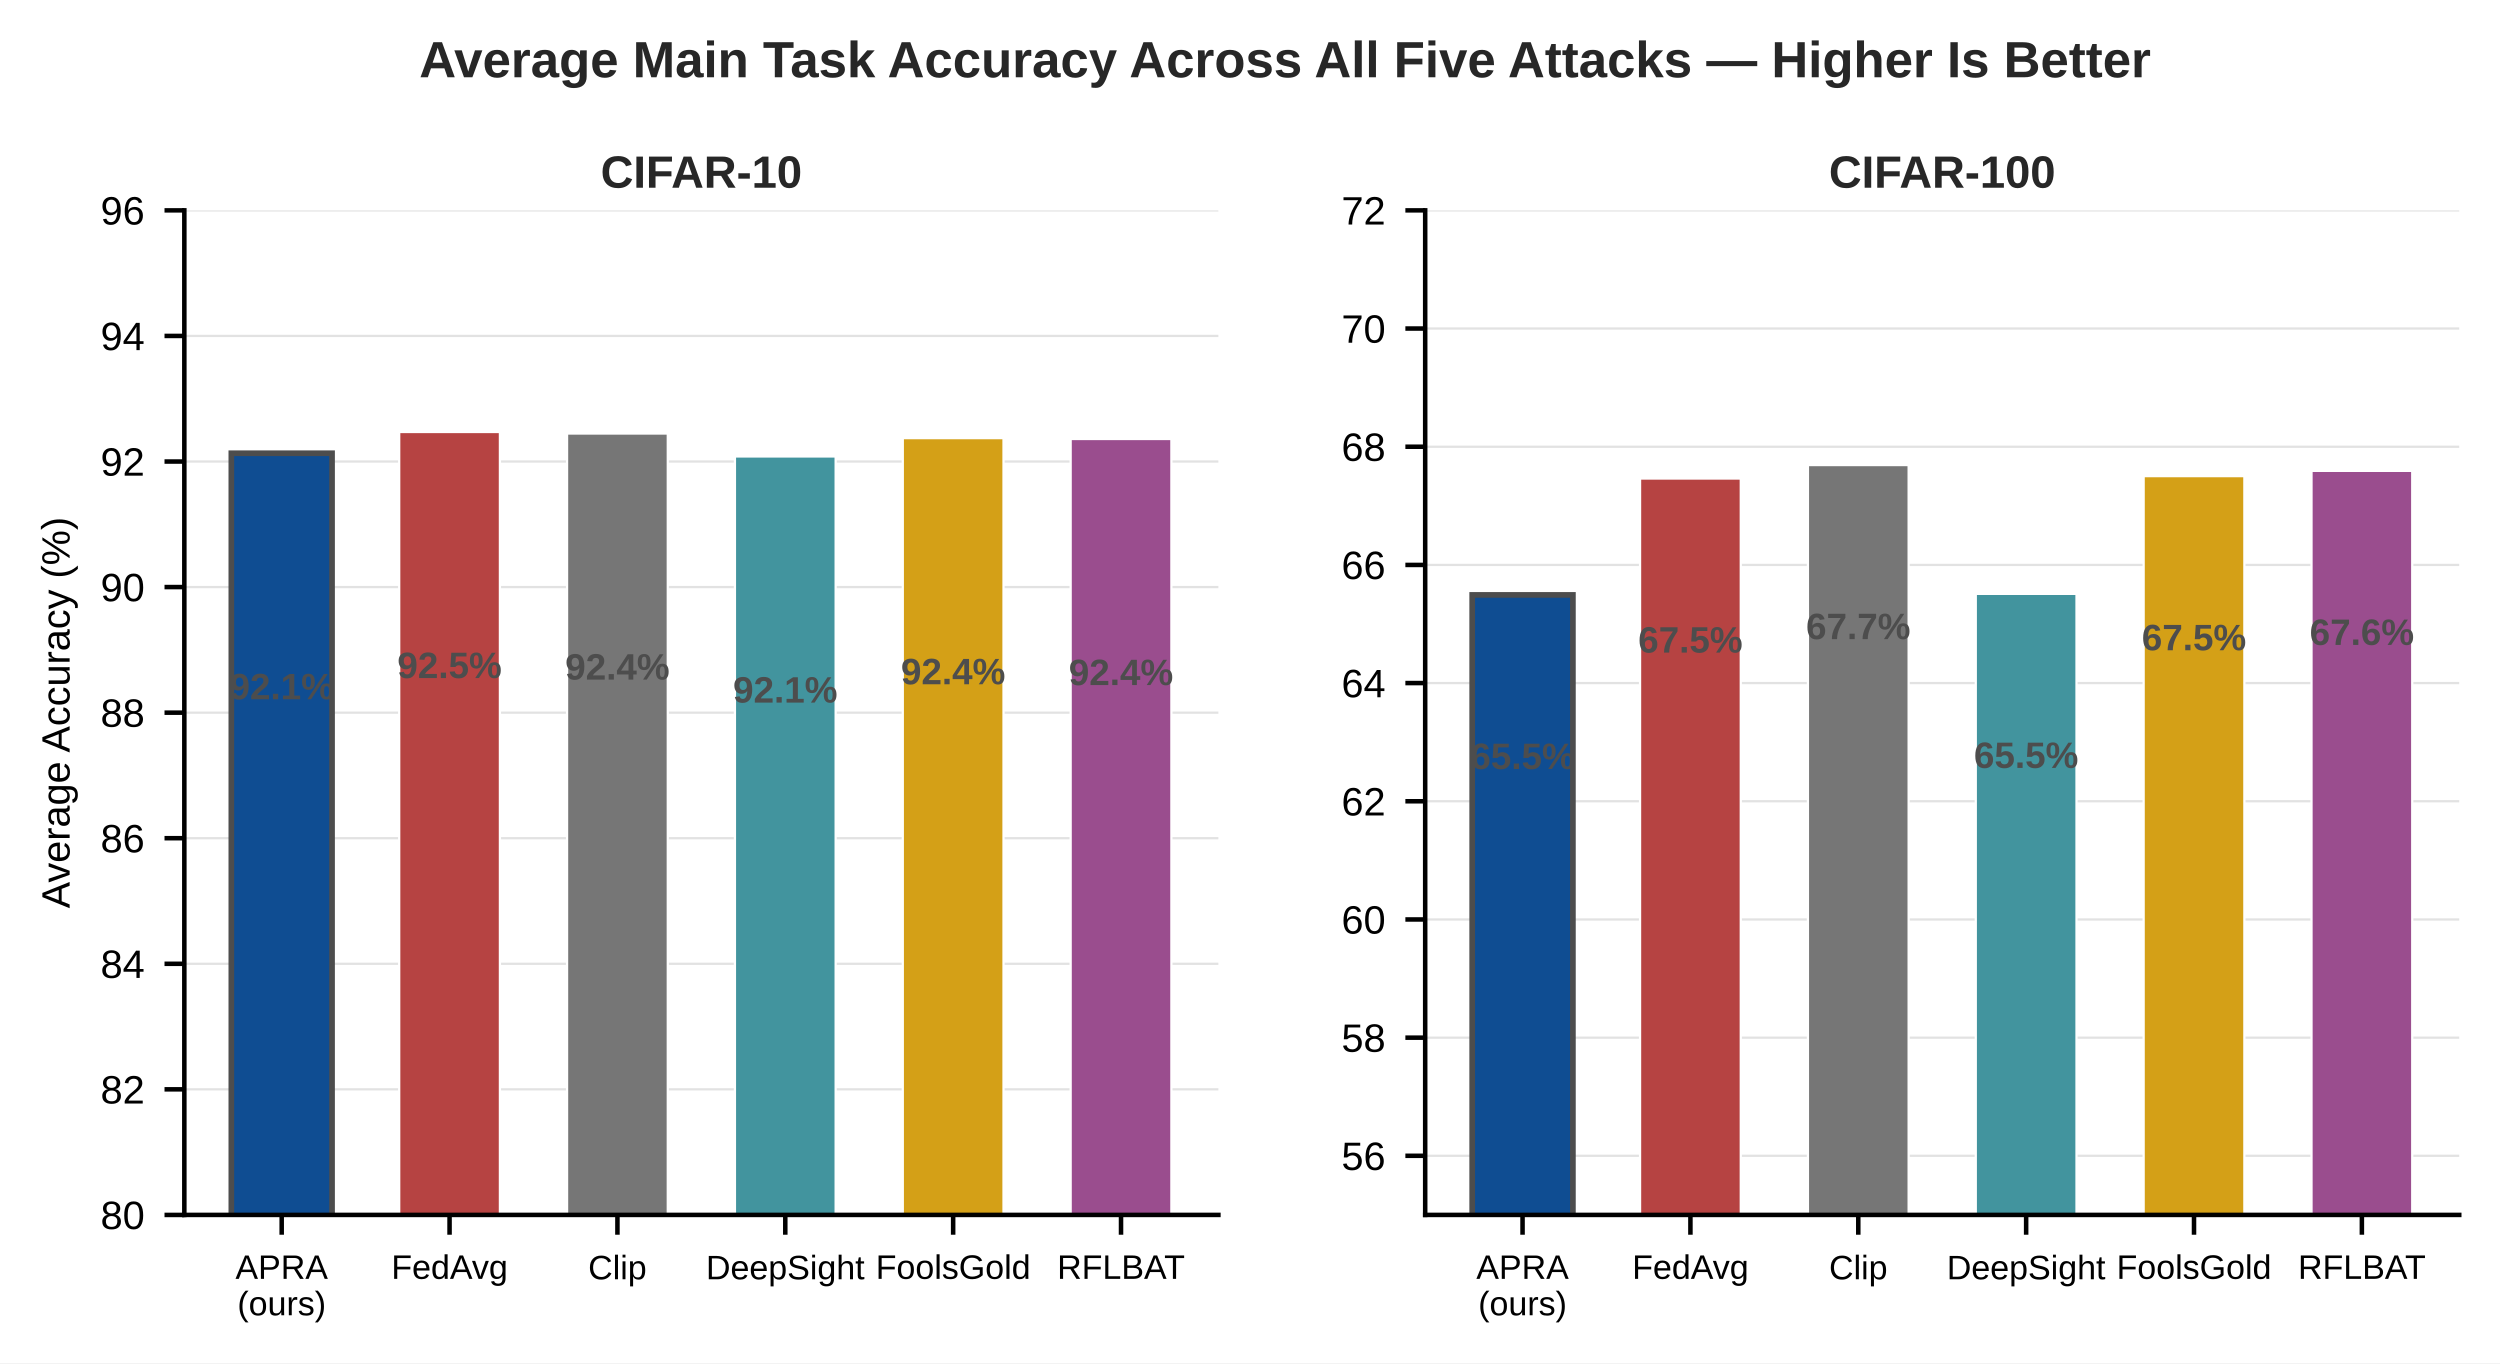
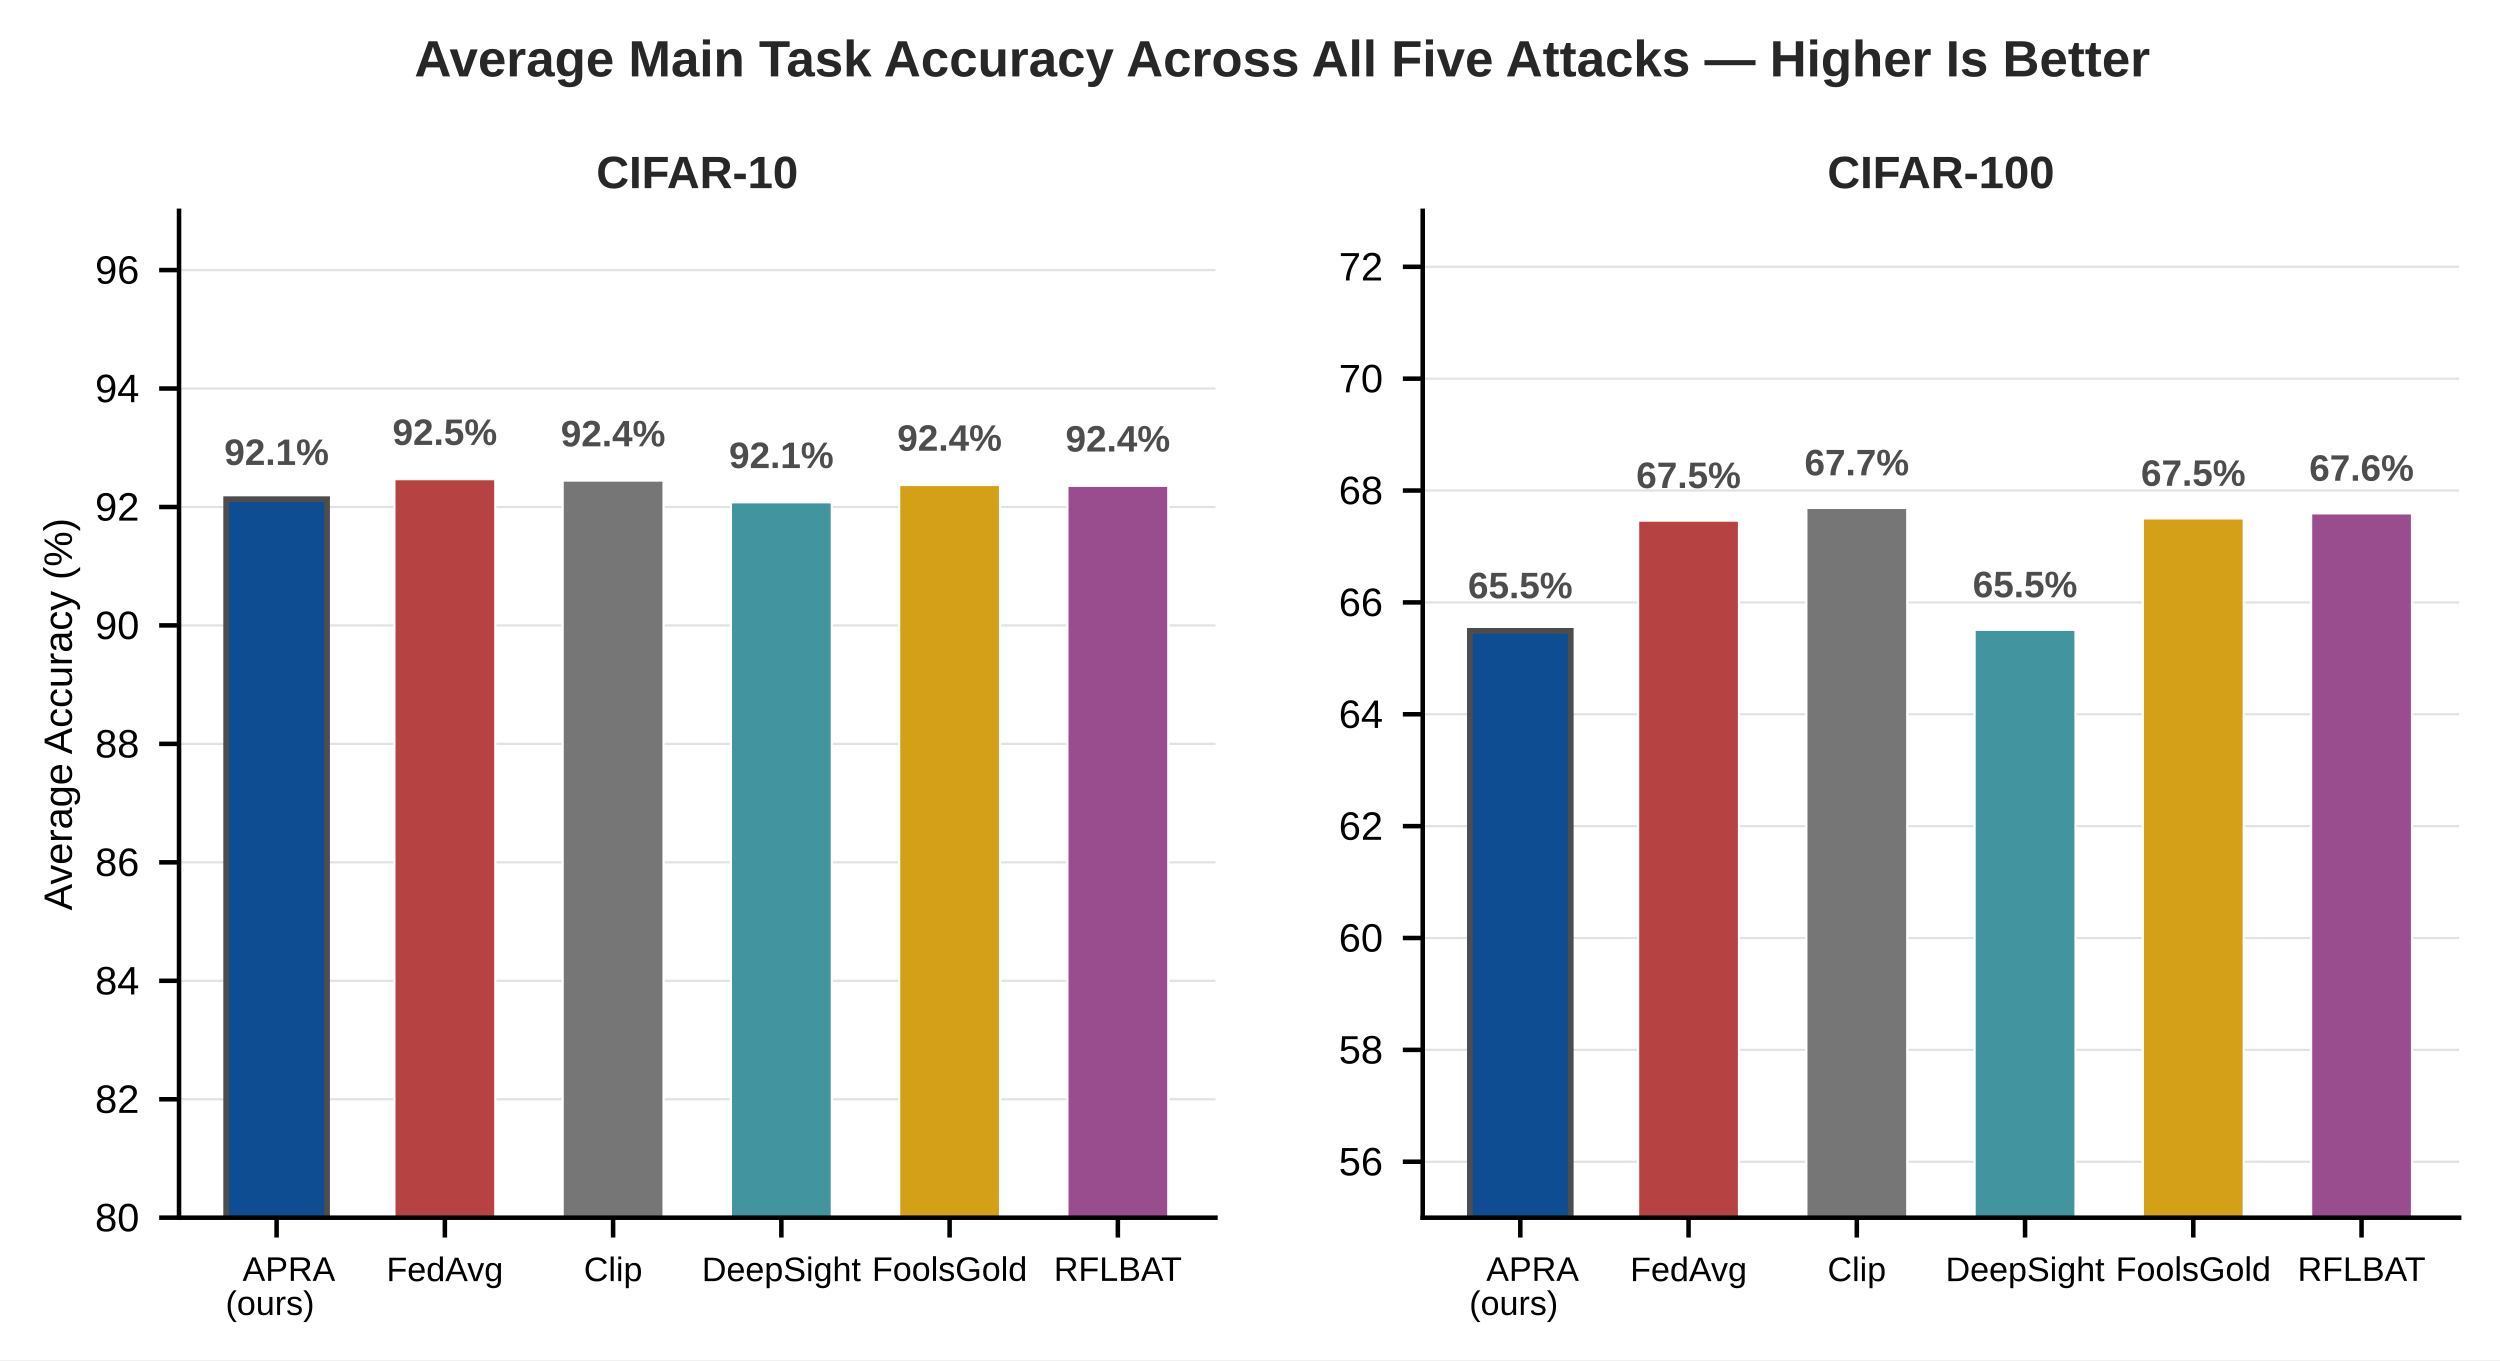
- <svg xmlns="http://www.w3.org/2000/svg" xmlns:xlink="http://www.w3.org/1999/xlink" width="441.514pt" height="240.751pt" viewBox="0 0 441.514 240.751" version="1.1">
+ <svg xmlns="http://www.w3.org/2000/svg" xmlns:xlink="http://www.w3.org/1999/xlink" width="440.504pt" height="239.644pt" viewBox="0 0 440.504 239.644" version="1.1">
  <defs>
    <style type="text/css">*{stroke-linejoin: round; stroke-linecap: butt}</style>
  </defs>
  <g id="figure_1">
    <g id="patch_1">
-       <path d="M 0 240.751  L 441.514 240.751  L 441.514 0  L 0 0  z " style="fill: #ffffff" />
+       <path d="M 0 239.644  L 440.504 239.644  L 440.504 0  L 0 0  z " style="fill: #ffffff" />
    </g>
    <g id="axes_1">
      <g id="patch_2">
-         <path d="M 32.554 214.56  L 215.173 214.56  L 215.173 37.152  L 32.554 37.152  z " style="fill: #ffffff" />
+         <path d="M 31.544 214.56  L 214.162 214.56  L 214.162 37.152  L 31.544 37.152  z " style="fill: #ffffff" />
      </g>
      <g id="matplotlib.axis_1">
        <g id="xtick_1">
          <g id="line2d_1">
            <defs>
-               <path id="mbcfd0831ea" d="M 0 0  L 0 3.5  " style="stroke: #000000; stroke-width: 0.8" />
+               <path id="m3c743e291b" d="M 0 0  L 0 3.5  " style="stroke: #000000; stroke-width: 0.8" />
            </defs>
            <g>
-               <use xlink:href="#mbcfd0831ea" x="49.749" y="214.56" style="stroke: #000000; stroke-width: 0.8" />
+               <use xlink:href="#m3c743e291b" x="48.738" y="214.56" style="stroke: #000000; stroke-width: 0.8" />
            </g>
          </g>
          <g id="text_1">
-             <text style="font: 6px 'Arial', 'Helvetica', 'DejaVu Sans', sans-serif" transform="translate(41.5791 225.8547)">APRA</text>
-             <text style="font: 6px 'Arial', 'Helvetica', 'DejaVu Sans', sans-serif" transform="translate(41.91566 232.2886)">(ours)</text>
+             <text style="font: 6px 'SimHei', 'Microsoft YaHei', 'Arial', 'Helvetica', 'DejaVu Sans', sans-serif" transform="translate(42.73832 225.685)">APRA</text>
+             <text style="font: 6px 'SimHei', 'Microsoft YaHei', 'Arial', 'Helvetica', 'DejaVu Sans', sans-serif" transform="translate(39.73832 231.6944)">(ours)</text>
          </g>
        </g>
        <g id="xtick_2">
          <g id="line2d_2">
            <g>
-               <use xlink:href="#mbcfd0831ea" x="79.395" y="214.56" style="stroke: #000000; stroke-width: 0.8" />
+               <use xlink:href="#m3c743e291b" x="78.384" y="214.56" style="stroke: #000000; stroke-width: 0.8" />
            </g>
          </g>
          <g id="text_2">
-             <text style="font: 6px 'Arial', 'Helvetica', 'DejaVu Sans', sans-serif; text-anchor: middle" x="79.395" y="225.855" transform="rotate(-0 79.39475 225.8547)">FedAvg</text>
+             <text style="font: 6px 'SimHei', 'Microsoft YaHei', 'Arial', 'Helvetica', 'DejaVu Sans', sans-serif; text-anchor: middle" x="78.384" y="225.732" transform="rotate(-0 78.38413 225.7319)">FedAvg</text>
          </g>
        </g>
        <g id="xtick_3">
          <g id="line2d_3">
            <g>
-               <use xlink:href="#mbcfd0831ea" x="109.041" y="214.56" style="stroke: #000000; stroke-width: 0.8" />
+               <use xlink:href="#m3c743e291b" x="108.03" y="214.56" style="stroke: #000000; stroke-width: 0.8" />
            </g>
          </g>
          <g id="text_3">
-             <text style="font: 6px 'Arial', 'Helvetica', 'DejaVu Sans', sans-serif; text-anchor: middle" x="109.041" y="225.928" transform="rotate(-0 109.0406 225.9278)">Clip</text>
+             <text style="font: 6px 'SimHei', 'Microsoft YaHei', 'Arial', 'Helvetica', 'DejaVu Sans', sans-serif; text-anchor: middle" x="108.03" y="225.732" transform="rotate(-0 108.0299 225.7319)">Clip</text>
          </g>
        </g>
        <g id="xtick_4">
          <g id="line2d_4">
            <g>
-               <use xlink:href="#mbcfd0831ea" x="138.686" y="214.56" style="stroke: #000000; stroke-width: 0.8" />
+               <use xlink:href="#m3c743e291b" x="137.676" y="214.56" style="stroke: #000000; stroke-width: 0.8" />
            </g>
          </g>
          <g id="text_4">
-             <text style="font: 6px 'Arial', 'Helvetica', 'DejaVu Sans', sans-serif; text-anchor: middle" x="138.686" y="225.928" transform="rotate(-0 138.6864 225.9278)">DeepSight</text>
+             <text style="font: 6px 'SimHei', 'Microsoft YaHei', 'Arial', 'Helvetica', 'DejaVu Sans', sans-serif; text-anchor: middle" x="137.676" y="225.732" transform="rotate(-0 137.6757 225.7319)">DeepSight</text>
          </g>
        </g>
        <g id="xtick_5">
          <g id="line2d_5">
            <g>
-               <use xlink:href="#mbcfd0831ea" x="168.332" y="214.56" style="stroke: #000000; stroke-width: 0.8" />
+               <use xlink:href="#m3c743e291b" x="167.322" y="214.56" style="stroke: #000000; stroke-width: 0.8" />
            </g>
          </g>
          <g id="text_5">
-             <text style="font: 6px 'Arial', 'Helvetica', 'DejaVu Sans', sans-serif; text-anchor: middle" x="168.332" y="225.855" transform="rotate(-0 168.3322 225.8547)">FoolsGold</text>
+             <text style="font: 6px 'SimHei', 'Microsoft YaHei', 'Arial', 'Helvetica', 'DejaVu Sans', sans-serif; text-anchor: middle" x="167.322" y="225.685" transform="rotate(-0 167.3216 225.685)">FoolsGold</text>
          </g>
        </g>
        <g id="xtick_6">
          <g id="line2d_6">
            <g>
-               <use xlink:href="#mbcfd0831ea" x="197.978" y="214.56" style="stroke: #000000; stroke-width: 0.8" />
+               <use xlink:href="#m3c743e291b" x="196.967" y="214.56" style="stroke: #000000; stroke-width: 0.8" />
            </g>
          </g>
          <g id="text_6">
-             <text style="font: 6px 'Arial', 'Helvetica', 'DejaVu Sans', sans-serif; text-anchor: middle" x="197.978" y="225.855" transform="rotate(-0 197.978 225.8547)">RFLBAT</text>
+             <text style="font: 6px 'SimHei', 'Microsoft YaHei', 'Arial', 'Helvetica', 'DejaVu Sans', sans-serif; text-anchor: middle" x="196.967" y="225.685" transform="rotate(-0 196.9674 225.685)">RFLBAT</text>
          </g>
        </g>
      </g>
      <g id="matplotlib.axis_2">
        <g id="ytick_1">
          <g id="line2d_7">
-             <path d="M 32.554 214.56  L 215.173 214.56  " clip-path="url(#pd580879a41)" style="fill: none; stroke: #cfcece; stroke-opacity: 0.6; stroke-width: 0.4; stroke-linecap: square" />
+             <path d="M 31.544 214.56  L 214.162 214.56  " clip-path="url(#p6a4b2cee0e)" style="fill: none; stroke: #cfcece; stroke-opacity: 0.6; stroke-width: 0.4; stroke-linecap: square" />
          </g>
          <g id="line2d_8">
            <defs>
-               <path id="mc85c4e6046" d="M 0 0  L -3.5 0  " style="stroke: #000000; stroke-width: 0.8" />
+               <path id="mc17059b46d" d="M 0 0  L -3.5 0  " style="stroke: #000000; stroke-width: 0.8" />
            </defs>
            <g>
-               <use xlink:href="#mc85c4e6046" x="32.554" y="214.56" style="stroke: #000000; stroke-width: 0.8" />
+               <use xlink:href="#mc17059b46d" x="31.544" y="214.56" style="stroke: #000000; stroke-width: 0.8" />
            </g>
          </g>
          <g id="text_7">
-             <text style="font: 7px 'Arial', 'Helvetica', 'DejaVu Sans', sans-serif; text-anchor: end" x="25.554" y="217.065" transform="rotate(-0 25.55438 217.0652)">80</text>
+             <text style="font: 7px 'SimHei', 'Microsoft YaHei', 'Arial', 'Helvetica', 'DejaVu Sans', sans-serif; text-anchor: end" x="24.544" y="216.966" transform="rotate(-0 24.54375 216.9663)">80</text>
          </g>
        </g>
        <g id="ytick_2">
          <g id="line2d_9">
-             <path d="M 32.554 192.384  L 215.173 192.384  " clip-path="url(#pd580879a41)" style="fill: none; stroke: #cfcece; stroke-opacity: 0.6; stroke-width: 0.4; stroke-linecap: square" />
+             <path d="M 31.544 193.688  L 214.162 193.688  " clip-path="url(#p6a4b2cee0e)" style="fill: none; stroke: #cfcece; stroke-opacity: 0.6; stroke-width: 0.4; stroke-linecap: square" />
          </g>
          <g id="line2d_10">
            <g>
-               <use xlink:href="#mc85c4e6046" x="32.554" y="192.384" style="stroke: #000000; stroke-width: 0.8" />
+               <use xlink:href="#mc17059b46d" x="31.544" y="193.688" style="stroke: #000000; stroke-width: 0.8" />
            </g>
          </g>
          <g id="text_8">
-             <text style="font: 7px 'Arial', 'Helvetica', 'DejaVu Sans', sans-serif; text-anchor: end" x="25.554" y="194.889" transform="rotate(-0 25.55438 194.8892)">82</text>
+             <text style="font: 7px 'SimHei', 'Microsoft YaHei', 'Arial', 'Helvetica', 'DejaVu Sans', sans-serif; text-anchor: end" x="24.544" y="196.095" transform="rotate(-0 24.54375 196.0947)">82</text>
          </g>
        </g>
        <g id="ytick_3">
          <g id="line2d_11">
-             <path d="M 32.554 170.208  L 215.173 170.208  " clip-path="url(#pd580879a41)" style="fill: none; stroke: #cfcece; stroke-opacity: 0.6; stroke-width: 0.4; stroke-linecap: square" />
+             <path d="M 31.544 172.817  L 214.162 172.817  " clip-path="url(#p6a4b2cee0e)" style="fill: none; stroke: #cfcece; stroke-opacity: 0.6; stroke-width: 0.4; stroke-linecap: square" />
          </g>
          <g id="line2d_12">
            <g>
-               <use xlink:href="#mc85c4e6046" x="32.554" y="170.208" style="stroke: #000000; stroke-width: 0.8" />
+               <use xlink:href="#mc17059b46d" x="31.544" y="172.817" style="stroke: #000000; stroke-width: 0.8" />
            </g>
          </g>
          <g id="text_9">
-             <text style="font: 7px 'Arial', 'Helvetica', 'DejaVu Sans', sans-serif; text-anchor: end" x="25.554" y="172.713" transform="rotate(-0 25.55438 172.7132)">84</text>
+             <text style="font: 7px 'SimHei', 'Microsoft YaHei', 'Arial', 'Helvetica', 'DejaVu Sans', sans-serif; text-anchor: end" x="24.544" y="175.223" transform="rotate(-0 24.54375 175.2232)">84</text>
          </g>
        </g>
        <g id="ytick_4">
          <g id="line2d_13">
-             <path d="M 32.554 148.032  L 215.173 148.032  " clip-path="url(#pd580879a41)" style="fill: none; stroke: #cfcece; stroke-opacity: 0.6; stroke-width: 0.4; stroke-linecap: square" />
+             <path d="M 31.544 151.945  L 214.162 151.945  " clip-path="url(#p6a4b2cee0e)" style="fill: none; stroke: #cfcece; stroke-opacity: 0.6; stroke-width: 0.4; stroke-linecap: square" />
          </g>
          <g id="line2d_14">
            <g>
-               <use xlink:href="#mc85c4e6046" x="32.554" y="148.032" style="stroke: #000000; stroke-width: 0.8" />
+               <use xlink:href="#mc17059b46d" x="31.544" y="151.945" style="stroke: #000000; stroke-width: 0.8" />
            </g>
          </g>
          <g id="text_10">
-             <text style="font: 7px 'Arial', 'Helvetica', 'DejaVu Sans', sans-serif; text-anchor: end" x="25.554" y="150.537" transform="rotate(-0 25.55438 150.5372)">86</text>
+             <text style="font: 7px 'SimHei', 'Microsoft YaHei', 'Arial', 'Helvetica', 'DejaVu Sans', sans-serif; text-anchor: end" x="24.544" y="154.352" transform="rotate(-0 24.54375 154.3517)">86</text>
          </g>
        </g>
        <g id="ytick_5">
          <g id="line2d_15">
-             <path d="M 32.554 125.856  L 215.173 125.856  " clip-path="url(#pd580879a41)" style="fill: none; stroke: #cfcece; stroke-opacity: 0.6; stroke-width: 0.4; stroke-linecap: square" />
+             <path d="M 31.544 131.074  L 214.162 131.074  " clip-path="url(#p6a4b2cee0e)" style="fill: none; stroke: #cfcece; stroke-opacity: 0.6; stroke-width: 0.4; stroke-linecap: square" />
          </g>
          <g id="line2d_16">
            <g>
-               <use xlink:href="#mc85c4e6046" x="32.554" y="125.856" style="stroke: #000000; stroke-width: 0.8" />
+               <use xlink:href="#mc17059b46d" x="31.544" y="131.074" style="stroke: #000000; stroke-width: 0.8" />
            </g>
          </g>
          <g id="text_11">
-             <text style="font: 7px 'Arial', 'Helvetica', 'DejaVu Sans', sans-serif; text-anchor: end" x="25.554" y="128.361" transform="rotate(-0 25.55438 128.3612)">88</text>
+             <text style="font: 7px 'SimHei', 'Microsoft YaHei', 'Arial', 'Helvetica', 'DejaVu Sans', sans-serif; text-anchor: end" x="24.544" y="133.48" transform="rotate(-0 24.54375 133.4801)">88</text>
          </g>
        </g>
        <g id="ytick_6">
          <g id="line2d_17">
-             <path d="M 32.554 103.68  L 215.173 103.68  " clip-path="url(#pd580879a41)" style="fill: none; stroke: #cfcece; stroke-opacity: 0.6; stroke-width: 0.4; stroke-linecap: square" />
+             <path d="M 31.544 110.202  L 214.162 110.202  " clip-path="url(#p6a4b2cee0e)" style="fill: none; stroke: #cfcece; stroke-opacity: 0.6; stroke-width: 0.4; stroke-linecap: square" />
          </g>
          <g id="line2d_18">
            <g>
-               <use xlink:href="#mc85c4e6046" x="32.554" y="103.68" style="stroke: #000000; stroke-width: 0.8" />
+               <use xlink:href="#mc17059b46d" x="31.544" y="110.202" style="stroke: #000000; stroke-width: 0.8" />
            </g>
          </g>
          <g id="text_12">
-             <text style="font: 7px 'Arial', 'Helvetica', 'DejaVu Sans', sans-serif; text-anchor: end" x="25.554" y="106.185" transform="rotate(-0 25.55438 106.1852)">90</text>
+             <text style="font: 7px 'SimHei', 'Microsoft YaHei', 'Arial', 'Helvetica', 'DejaVu Sans', sans-serif; text-anchor: end" x="24.544" y="112.609" transform="rotate(-0 24.54375 112.6086)">90</text>
          </g>
        </g>
        <g id="ytick_7">
          <g id="line2d_19">
-             <path d="M 32.554 81.504  L 215.173 81.504  " clip-path="url(#pd580879a41)" style="fill: none; stroke: #cfcece; stroke-opacity: 0.6; stroke-width: 0.4; stroke-linecap: square" />
+             <path d="M 31.544 89.331  L 214.162 89.331  " clip-path="url(#p6a4b2cee0e)" style="fill: none; stroke: #cfcece; stroke-opacity: 0.6; stroke-width: 0.4; stroke-linecap: square" />
          </g>
          <g id="line2d_20">
            <g>
-               <use xlink:href="#mc85c4e6046" x="32.554" y="81.504" style="stroke: #000000; stroke-width: 0.8" />
+               <use xlink:href="#mc17059b46d" x="31.544" y="89.331" style="stroke: #000000; stroke-width: 0.8" />
            </g>
          </g>
          <g id="text_13">
-             <text style="font: 7px 'Arial', 'Helvetica', 'DejaVu Sans', sans-serif; text-anchor: end" x="25.554" y="84.009" transform="rotate(-0 25.55438 84.00923)">92</text>
+             <text style="font: 7px 'SimHei', 'Microsoft YaHei', 'Arial', 'Helvetica', 'DejaVu Sans', sans-serif; text-anchor: end" x="24.544" y="91.737" transform="rotate(-0 24.54375 91.73707)">92</text>
          </g>
        </g>
        <g id="ytick_8">
          <g id="line2d_21">
-             <path d="M 32.554 59.328  L 215.173 59.328  " clip-path="url(#pd580879a41)" style="fill: none; stroke: #cfcece; stroke-opacity: 0.6; stroke-width: 0.4; stroke-linecap: square" />
+             <path d="M 31.544 68.459  L 214.162 68.459  " clip-path="url(#p6a4b2cee0e)" style="fill: none; stroke: #cfcece; stroke-opacity: 0.6; stroke-width: 0.4; stroke-linecap: square" />
          </g>
          <g id="line2d_22">
            <g>
-               <use xlink:href="#mc85c4e6046" x="32.554" y="59.328" style="stroke: #000000; stroke-width: 0.8" />
+               <use xlink:href="#mc17059b46d" x="31.544" y="68.459" style="stroke: #000000; stroke-width: 0.8" />
            </g>
          </g>
          <g id="text_14">
-             <text style="font: 7px 'Arial', 'Helvetica', 'DejaVu Sans', sans-serif; text-anchor: end" x="25.554" y="61.833" transform="rotate(-0 25.55438 61.83323)">94</text>
+             <text style="font: 7px 'SimHei', 'Microsoft YaHei', 'Arial', 'Helvetica', 'DejaVu Sans', sans-serif; text-anchor: end" x="24.544" y="70.866" transform="rotate(-0 24.54375 70.86554)">94</text>
          </g>
        </g>
        <g id="ytick_9">
          <g id="line2d_23">
-             <path d="M 32.554 37.152  L 215.173 37.152  " clip-path="url(#pd580879a41)" style="fill: none; stroke: #cfcece; stroke-opacity: 0.6; stroke-width: 0.4; stroke-linecap: square" />
+             <path d="M 31.544 47.588  L 214.162 47.588  " clip-path="url(#p6a4b2cee0e)" style="fill: none; stroke: #cfcece; stroke-opacity: 0.6; stroke-width: 0.4; stroke-linecap: square" />
          </g>
          <g id="line2d_24">
            <g>
-               <use xlink:href="#mc85c4e6046" x="32.554" y="37.152" style="stroke: #000000; stroke-width: 0.8" />
+               <use xlink:href="#mc17059b46d" x="31.544" y="47.588" style="stroke: #000000; stroke-width: 0.8" />
            </g>
          </g>
          <g id="text_15">
-             <text style="font: 7px 'Arial', 'Helvetica', 'DejaVu Sans', sans-serif; text-anchor: end" x="25.554" y="39.657" transform="rotate(-0 25.55438 39.65723)">96</text>
+             <text style="font: 7px 'SimHei', 'Microsoft YaHei', 'Arial', 'Helvetica', 'DejaVu Sans', sans-serif; text-anchor: end" x="24.544" y="49.994" transform="rotate(-0 24.54375 49.99401)">96</text>
          </g>
        </g>
        <g id="text_16">
-           <text style="font: 7px 'Arial', 'Helvetica', 'DejaVu Sans', sans-serif; text-anchor: middle" x="12.296" y="125.856" transform="rotate(-90 12.29578 125.856)">Average Accuracy (%)</text>
+           <text style="font: 7px 'SimHei', 'Microsoft YaHei', 'Arial', 'Helvetica', 'DejaVu Sans', sans-serif; text-anchor: middle" x="12.669" y="125.856" transform="rotate(-90 12.66875 125.856)">Average Accuracy (%)</text>
        </g>
      </g>
      <g id="patch_3">
-         <path d="M 40.855 1101.6  L 58.643 1101.6  L 58.643 80.04  L 40.855 80.04  z " clip-path="url(#pd580879a41)" style="fill: #0f4d92; stroke: #4d4d4d; stroke-linejoin: miter" />
+         <path d="M 39.845 1049.421  L 57.632 1049.421  L 57.632 87.953  L 39.845 87.953  z " clip-path="url(#p6a4b2cee0e)" style="fill: #0f4d92; stroke: #4d4d4d; stroke-linejoin: miter" />
      </g>
      <g id="patch_4">
-         <path d="M 70.501 1101.6  L 88.288 1101.6  L 88.288 76.293  L 70.501 76.293  z " clip-path="url(#pd580879a41)" style="fill: #b64342; stroke: #ffffff; stroke-width: 0.4; stroke-linejoin: miter" />
+         <path d="M 69.49 1049.421  L 87.278 1049.421  L 87.278 84.426  L 69.49 84.426  z " clip-path="url(#p6a4b2cee0e)" style="fill: #b64342; stroke: #ffffff; stroke-width: 0.4; stroke-linejoin: miter" />
      </g>
      <g id="patch_5">
-         <path d="M 100.147 1101.6  L 117.934 1101.6  L 117.934 76.559  L 100.147 76.559  z " clip-path="url(#pd580879a41)" style="fill: #767676; stroke: #ffffff; stroke-width: 0.4; stroke-linejoin: miter" />
+         <path d="M 99.136 1049.421  L 116.924 1049.421  L 116.924 84.676  L 99.136 84.676  z " clip-path="url(#p6a4b2cee0e)" style="fill: #767676; stroke: #ffffff; stroke-width: 0.4; stroke-linejoin: miter" />
      </g>
      <g id="patch_6">
-         <path d="M 129.793 1101.6  L 147.58 1101.6  L 147.58 80.617  L 129.793 80.617  z " clip-path="url(#pd580879a41)" style="fill: #42949e; stroke: #ffffff; stroke-width: 0.4; stroke-linejoin: miter" />
+         <path d="M 128.782 1049.421  L 146.569 1049.421  L 146.569 88.496  L 128.782 88.496  z " clip-path="url(#p6a4b2cee0e)" style="fill: #42949e; stroke: #ffffff; stroke-width: 0.4; stroke-linejoin: miter" />
      </g>
      <g id="patch_7">
-         <path d="M 159.438 1101.6  L 177.226 1101.6  L 177.226 77.379  L 159.438 77.379  z " clip-path="url(#pd580879a41)" style="fill: #d4a017; stroke: #ffffff; stroke-width: 0.4; stroke-linejoin: miter" />
+         <path d="M 158.428 1049.421  L 176.215 1049.421  L 176.215 85.449  L 158.428 85.449  z " clip-path="url(#p6a4b2cee0e)" style="fill: #d4a017; stroke: #ffffff; stroke-width: 0.4; stroke-linejoin: miter" />
      </g>
      <g id="patch_8">
-         <path d="M 189.084 1101.6  L 206.872 1101.6  L 206.872 77.534  L 189.084 77.534  z " clip-path="url(#pd580879a41)" style="fill: #9a4d8e; stroke: #ffffff; stroke-width: 0.4; stroke-linejoin: miter" />
+         <path d="M 188.074 1049.421  L 205.861 1049.421  L 205.861 85.595  L 188.074 85.595  z " clip-path="url(#p6a4b2cee0e)" style="fill: #9a4d8e; stroke: #ffffff; stroke-width: 0.4; stroke-linejoin: miter" />
      </g>
      <g id="patch_9">
-         <path d="M 32.554 214.56  L 32.554 37.152  " style="fill: none; stroke: #000000; stroke-width: 0.8; stroke-linejoin: miter; stroke-linecap: square" />
+         <path d="M 31.544 214.56  L 31.544 37.152  " style="fill: none; stroke: #000000; stroke-width: 0.8; stroke-linejoin: miter; stroke-linecap: square" />
      </g>
      <g id="patch_10">
-         <path d="M 32.554 214.56  L 215.173 214.56  " style="fill: none; stroke: #000000; stroke-width: 0.8; stroke-linejoin: miter; stroke-linecap: square" />
+         <path d="M 31.544 214.56  L 214.162 214.56  " style="fill: none; stroke: #000000; stroke-width: 0.8; stroke-linejoin: miter; stroke-linecap: square" />
      </g>
      <g id="text_17">
-         <text style="fill: #4d4d4d; font: 700 6.5px 'Arial', 'Helvetica', 'DejaVu Sans', sans-serif; text-anchor: middle" x="49.749" y="123.501" transform="rotate(-0 49.74894 123.501)">92.1%</text>
+         <text style="fill: #4d4d4d; font: 700 6.5px 'SimHei', 'Microsoft YaHei', 'Arial', 'Helvetica', 'DejaVu Sans', sans-serif; text-anchor: middle" x="48.738" y="81.923" transform="rotate(-0 48.73832 81.92292)">92.1%</text>
      </g>
      <g id="text_18">
-         <text style="fill: #4d4d4d; font: 700 6.5px 'Arial', 'Helvetica', 'DejaVu Sans', sans-serif; text-anchor: middle" x="79.395" y="119.753" transform="rotate(-0 79.39475 119.7532)">92.5%</text>
+         <text style="fill: #4d4d4d; font: 700 6.5px 'SimHei', 'Microsoft YaHei', 'Arial', 'Helvetica', 'DejaVu Sans', sans-serif; text-anchor: middle" x="78.384" y="78.396" transform="rotate(-0 78.38413 78.39563)">92.5%</text>
      </g>
      <g id="text_19">
-         <text style="fill: #4d4d4d; font: 700 6.5px 'Arial', 'Helvetica', 'DejaVu Sans', sans-serif; text-anchor: middle" x="109.041" y="120.019" transform="rotate(-0 109.0406 120.0193)">92.4%</text>
+         <text style="fill: #4d4d4d; font: 700 6.5px 'SimHei', 'Microsoft YaHei', 'Arial', 'Helvetica', 'DejaVu Sans', sans-serif; text-anchor: middle" x="108.03" y="78.646" transform="rotate(-0 108.0299 78.64609)">92.4%</text>
      </g>
      <g id="text_20">
-         <text style="fill: #4d4d4d; font: 700 6.5px 'Arial', 'Helvetica', 'DejaVu Sans', sans-serif; text-anchor: middle" x="138.686" y="124.078" transform="rotate(-0 138.6864 124.0775)">92.1%</text>
+         <text style="fill: #4d4d4d; font: 700 6.5px 'SimHei', 'Microsoft YaHei', 'Arial', 'Helvetica', 'DejaVu Sans', sans-serif; text-anchor: middle" x="137.676" y="82.466" transform="rotate(-0 137.6757 82.46558)">92.1%</text>
      </g>
      <g id="text_21">
-         <text style="fill: #4d4d4d; font: 700 6.5px 'Arial', 'Helvetica', 'DejaVu Sans', sans-serif; text-anchor: middle" x="168.332" y="120.84" transform="rotate(-0 168.3322 120.8398)">92.4%</text>
+         <text style="fill: #4d4d4d; font: 700 6.5px 'SimHei', 'Microsoft YaHei', 'Arial', 'Helvetica', 'DejaVu Sans', sans-serif; text-anchor: middle" x="167.322" y="79.418" transform="rotate(-0 167.3216 79.41834)">92.4%</text>
      </g>
      <g id="text_22">
-         <text style="fill: #4d4d4d; font: 700 6.5px 'Arial', 'Helvetica', 'DejaVu Sans', sans-serif; text-anchor: middle" x="197.978" y="120.995" transform="rotate(-0 197.978 120.9951)">92.4%</text>
+         <text style="fill: #4d4d4d; font: 700 6.5px 'SimHei', 'Microsoft YaHei', 'Arial', 'Helvetica', 'DejaVu Sans', sans-serif; text-anchor: middle" x="196.967" y="79.564" transform="rotate(-0 196.9674 79.56444)">92.4%</text>
      </g>
      <g id="text_23">
-         <text style="fill: #272727; font: 700 8px 'Arial', 'Helvetica', 'DejaVu Sans', sans-serif; text-anchor: middle" x="123.863" y="33.152" transform="rotate(-0 123.8635 33.152)">CIFAR-10</text>
+         <text style="fill: #272727; font: 700 8px 'SimHei', 'Microsoft YaHei', 'Arial', 'Helvetica', 'DejaVu Sans', sans-serif; text-anchor: middle" x="122.853" y="33.152" transform="rotate(-0 122.8528 33.152)">CIFAR-10</text>
      </g>
    </g>
    <g id="axes_2">
      <g id="patch_11">
-         <path d="M 251.696 214.56  L 434.314 214.56  L 434.314 37.152  L 251.696 37.152  z " style="fill: #ffffff" />
+         <path d="M 250.686 214.56  L 433.304 214.56  L 433.304 37.152  L 250.686 37.152  z " style="fill: #ffffff" />
      </g>
      <g id="matplotlib.axis_3">
        <g id="xtick_7">
          <g id="line2d_25">
            <g>
-               <use xlink:href="#mbcfd0831ea" x="268.891" y="214.56" style="stroke: #000000; stroke-width: 0.8" />
+               <use xlink:href="#m3c743e291b" x="267.88" y="214.56" style="stroke: #000000; stroke-width: 0.8" />
            </g>
          </g>
          <g id="text_24">
-             <text style="font: 6px 'Arial', 'Helvetica', 'DejaVu Sans', sans-serif" transform="translate(260.7209 225.8547)">APRA</text>
-             <text style="font: 6px 'Arial', 'Helvetica', 'DejaVu Sans', sans-serif" transform="translate(261.0575 232.2886)">(ours)</text>
+             <text style="font: 6px 'SimHei', 'Microsoft YaHei', 'Arial', 'Helvetica', 'DejaVu Sans', sans-serif" transform="translate(261.8801 225.685)">APRA</text>
+             <text style="font: 6px 'SimHei', 'Microsoft YaHei', 'Arial', 'Helvetica', 'DejaVu Sans', sans-serif" transform="translate(258.8801 231.6944)">(ours)</text>
          </g>
        </g>
        <g id="xtick_8">
          <g id="line2d_26">
            <g>
-               <use xlink:href="#mbcfd0831ea" x="298.537" y="214.56" style="stroke: #000000; stroke-width: 0.8" />
+               <use xlink:href="#m3c743e291b" x="297.526" y="214.56" style="stroke: #000000; stroke-width: 0.8" />
            </g>
          </g>
          <g id="text_25">
-             <text style="font: 6px 'Arial', 'Helvetica', 'DejaVu Sans', sans-serif; text-anchor: middle" x="298.537" y="225.855" transform="rotate(-0 298.5366 225.8547)">FedAvg</text>
+             <text style="font: 6px 'SimHei', 'Microsoft YaHei', 'Arial', 'Helvetica', 'DejaVu Sans', sans-serif; text-anchor: middle" x="297.526" y="225.732" transform="rotate(-0 297.5259 225.7319)">FedAvg</text>
          </g>
        </g>
        <g id="xtick_9">
          <g id="line2d_27">
            <g>
-               <use xlink:href="#mbcfd0831ea" x="328.182" y="214.56" style="stroke: #000000; stroke-width: 0.8" />
+               <use xlink:href="#m3c743e291b" x="327.172" y="214.56" style="stroke: #000000; stroke-width: 0.8" />
            </g>
          </g>
          <g id="text_26">
-             <text style="font: 6px 'Arial', 'Helvetica', 'DejaVu Sans', sans-serif; text-anchor: middle" x="328.182" y="225.928" transform="rotate(-0 328.1824 225.9278)">Clip</text>
+             <text style="font: 6px 'SimHei', 'Microsoft YaHei', 'Arial', 'Helvetica', 'DejaVu Sans', sans-serif; text-anchor: middle" x="327.172" y="225.732" transform="rotate(-0 327.1718 225.7319)">Clip</text>
          </g>
        </g>
        <g id="xtick_10">
          <g id="line2d_28">
            <g>
-               <use xlink:href="#mbcfd0831ea" x="357.828" y="214.56" style="stroke: #000000; stroke-width: 0.8" />
+               <use xlink:href="#m3c743e291b" x="356.818" y="214.56" style="stroke: #000000; stroke-width: 0.8" />
            </g>
          </g>
          <g id="text_27">
-             <text style="font: 6px 'Arial', 'Helvetica', 'DejaVu Sans', sans-serif; text-anchor: middle" x="357.828" y="225.928" transform="rotate(-0 357.8282 225.9278)">DeepSight</text>
+             <text style="font: 6px 'SimHei', 'Microsoft YaHei', 'Arial', 'Helvetica', 'DejaVu Sans', sans-serif; text-anchor: middle" x="356.818" y="225.732" transform="rotate(-0 356.8176 225.7319)">DeepSight</text>
          </g>
        </g>
        <g id="xtick_11">
          <g id="line2d_29">
            <g>
-               <use xlink:href="#mbcfd0831ea" x="387.474" y="214.56" style="stroke: #000000; stroke-width: 0.8" />
+               <use xlink:href="#m3c743e291b" x="386.463" y="214.56" style="stroke: #000000; stroke-width: 0.8" />
            </g>
          </g>
          <g id="text_28">
-             <text style="font: 6px 'Arial', 'Helvetica', 'DejaVu Sans', sans-serif; text-anchor: middle" x="387.474" y="225.855" transform="rotate(-0 387.474 225.8547)">FoolsGold</text>
+             <text style="font: 6px 'SimHei', 'Microsoft YaHei', 'Arial', 'Helvetica', 'DejaVu Sans', sans-serif; text-anchor: middle" x="386.463" y="225.685" transform="rotate(-0 386.4634 225.685)">FoolsGold</text>
          </g>
        </g>
        <g id="xtick_12">
          <g id="line2d_30">
            <g>
-               <use xlink:href="#mbcfd0831ea" x="417.12" y="214.56" style="stroke: #000000; stroke-width: 0.8" />
+               <use xlink:href="#m3c743e291b" x="416.109" y="214.56" style="stroke: #000000; stroke-width: 0.8" />
            </g>
          </g>
          <g id="text_29">
-             <text style="font: 6px 'Arial', 'Helvetica', 'DejaVu Sans', sans-serif; text-anchor: middle" x="417.12" y="225.855" transform="rotate(-0 417.1198 225.8547)">RFLBAT</text>
+             <text style="font: 6px 'SimHei', 'Microsoft YaHei', 'Arial', 'Helvetica', 'DejaVu Sans', sans-serif; text-anchor: middle" x="416.109" y="225.685" transform="rotate(-0 416.1092 225.685)">RFLBAT</text>
          </g>
        </g>
      </g>
      <g id="matplotlib.axis_4">
        <g id="ytick_10">
          <g id="line2d_31">
-             <path d="M 251.696 204.124  L 434.314 204.124  " clip-path="url(#p0a837fce62)" style="fill: none; stroke: #cfcece; stroke-opacity: 0.6; stroke-width: 0.4; stroke-linecap: square" />
+             <path d="M 250.686 204.704  L 433.304 204.704  " clip-path="url(#p7aceb0159b)" style="fill: none; stroke: #cfcece; stroke-opacity: 0.6; stroke-width: 0.4; stroke-linecap: square" />
          </g>
          <g id="line2d_32">
            <g>
-               <use xlink:href="#mc85c4e6046" x="251.696" y="204.124" style="stroke: #000000; stroke-width: 0.8" />
+               <use xlink:href="#mc17059b46d" x="250.686" y="204.704" style="stroke: #000000; stroke-width: 0.8" />
            </g>
          </g>
          <g id="text_30">
-             <text style="font: 7px 'Arial', 'Helvetica', 'DejaVu Sans', sans-serif; text-anchor: end" x="244.696" y="206.629" transform="rotate(-0 244.6962 206.6295)">56</text>
+             <text style="font: 7px 'SimHei', 'Microsoft YaHei', 'Arial', 'Helvetica', 'DejaVu Sans', sans-serif; text-anchor: end" x="243.686" y="207.11" transform="rotate(-0 243.6856 207.1103)">56</text>
          </g>
        </g>
        <g id="ytick_11">
          <g id="line2d_33">
-             <path d="M 251.696 183.253  L 434.314 183.253  " clip-path="url(#p0a837fce62)" style="fill: none; stroke: #cfcece; stroke-opacity: 0.6; stroke-width: 0.4; stroke-linecap: square" />
+             <path d="M 250.686 184.992  L 433.304 184.992  " clip-path="url(#p7aceb0159b)" style="fill: none; stroke: #cfcece; stroke-opacity: 0.6; stroke-width: 0.4; stroke-linecap: square" />
          </g>
          <g id="line2d_34">
            <g>
-               <use xlink:href="#mc85c4e6046" x="251.696" y="183.253" style="stroke: #000000; stroke-width: 0.8" />
+               <use xlink:href="#mc17059b46d" x="250.686" y="184.992" style="stroke: #000000; stroke-width: 0.8" />
            </g>
          </g>
          <g id="text_31">
-             <text style="font: 7px 'Arial', 'Helvetica', 'DejaVu Sans', sans-serif; text-anchor: end" x="244.696" y="185.758" transform="rotate(-0 244.6962 185.7579)">58</text>
+             <text style="font: 7px 'SimHei', 'Microsoft YaHei', 'Arial', 'Helvetica', 'DejaVu Sans', sans-serif; text-anchor: end" x="243.686" y="187.398" transform="rotate(-0 243.6856 187.3982)">58</text>
          </g>
        </g>
        <g id="ytick_12">
          <g id="line2d_35">
-             <path d="M 251.696 162.381  L 434.314 162.381  " clip-path="url(#p0a837fce62)" style="fill: none; stroke: #cfcece; stroke-opacity: 0.6; stroke-width: 0.4; stroke-linecap: square" />
+             <path d="M 250.686 165.28  L 433.304 165.28  " clip-path="url(#p7aceb0159b)" style="fill: none; stroke: #cfcece; stroke-opacity: 0.6; stroke-width: 0.4; stroke-linecap: square" />
          </g>
          <g id="line2d_36">
            <g>
-               <use xlink:href="#mc85c4e6046" x="251.696" y="162.381" style="stroke: #000000; stroke-width: 0.8" />
+               <use xlink:href="#mc17059b46d" x="250.686" y="165.28" style="stroke: #000000; stroke-width: 0.8" />
            </g>
          </g>
          <g id="text_32">
-             <text style="font: 7px 'Arial', 'Helvetica', 'DejaVu Sans', sans-serif; text-anchor: end" x="244.696" y="164.886" transform="rotate(-0 244.6962 164.8864)">60</text>
+             <text style="font: 7px 'SimHei', 'Microsoft YaHei', 'Arial', 'Helvetica', 'DejaVu Sans', sans-serif; text-anchor: end" x="243.686" y="167.686" transform="rotate(-0 243.6856 167.6863)">60</text>
          </g>
        </g>
        <g id="ytick_13">
          <g id="line2d_37">
-             <path d="M 251.696 141.51  L 434.314 141.51  " clip-path="url(#p0a837fce62)" style="fill: none; stroke: #cfcece; stroke-opacity: 0.6; stroke-width: 0.4; stroke-linecap: square" />
+             <path d="M 250.686 145.568  L 433.304 145.568  " clip-path="url(#p7aceb0159b)" style="fill: none; stroke: #cfcece; stroke-opacity: 0.6; stroke-width: 0.4; stroke-linecap: square" />
          </g>
          <g id="line2d_38">
            <g>
-               <use xlink:href="#mc85c4e6046" x="251.696" y="141.51" style="stroke: #000000; stroke-width: 0.8" />
+               <use xlink:href="#mc17059b46d" x="250.686" y="145.568" style="stroke: #000000; stroke-width: 0.8" />
            </g>
          </g>
          <g id="text_33">
-             <text style="font: 7px 'Arial', 'Helvetica', 'DejaVu Sans', sans-serif; text-anchor: end" x="244.696" y="144.015" transform="rotate(-0 244.6962 144.0149)">62</text>
+             <text style="font: 7px 'SimHei', 'Microsoft YaHei', 'Arial', 'Helvetica', 'DejaVu Sans', sans-serif; text-anchor: end" x="243.686" y="147.974" transform="rotate(-0 243.6856 147.9743)">62</text>
          </g>
        </g>
        <g id="ytick_14">
          <g id="line2d_39">
-             <path d="M 251.696 120.638  L 434.314 120.638  " clip-path="url(#p0a837fce62)" style="fill: none; stroke: #cfcece; stroke-opacity: 0.6; stroke-width: 0.4; stroke-linecap: square" />
+             <path d="M 250.686 125.856  L 433.304 125.856  " clip-path="url(#p7aceb0159b)" style="fill: none; stroke: #cfcece; stroke-opacity: 0.6; stroke-width: 0.4; stroke-linecap: square" />
          </g>
          <g id="line2d_40">
            <g>
-               <use xlink:href="#mc85c4e6046" x="251.696" y="120.638" style="stroke: #000000; stroke-width: 0.8" />
+               <use xlink:href="#mc17059b46d" x="250.686" y="125.856" style="stroke: #000000; stroke-width: 0.8" />
            </g>
          </g>
          <g id="text_34">
-             <text style="font: 7px 'Arial', 'Helvetica', 'DejaVu Sans', sans-serif; text-anchor: end" x="244.696" y="123.143" transform="rotate(-0 244.6962 123.1434)">64</text>
+             <text style="font: 7px 'SimHei', 'Microsoft YaHei', 'Arial', 'Helvetica', 'DejaVu Sans', sans-serif; text-anchor: end" x="243.686" y="128.262" transform="rotate(-0 243.6856 128.2622)">64</text>
          </g>
        </g>
        <g id="ytick_15">
          <g id="line2d_41">
-             <path d="M 251.696 99.767  L 434.314 99.767  " clip-path="url(#p0a837fce62)" style="fill: none; stroke: #cfcece; stroke-opacity: 0.6; stroke-width: 0.4; stroke-linecap: square" />
+             <path d="M 250.686 106.144  L 433.304 106.144  " clip-path="url(#p7aceb0159b)" style="fill: none; stroke: #cfcece; stroke-opacity: 0.6; stroke-width: 0.4; stroke-linecap: square" />
          </g>
          <g id="line2d_42">
            <g>
-               <use xlink:href="#mc85c4e6046" x="251.696" y="99.767" style="stroke: #000000; stroke-width: 0.8" />
+               <use xlink:href="#mc17059b46d" x="250.686" y="106.144" style="stroke: #000000; stroke-width: 0.8" />
            </g>
          </g>
          <g id="text_35">
-             <text style="font: 7px 'Arial', 'Helvetica', 'DejaVu Sans', sans-serif; text-anchor: end" x="244.696" y="102.272" transform="rotate(-0 244.6962 102.2718)">66</text>
+             <text style="font: 7px 'SimHei', 'Microsoft YaHei', 'Arial', 'Helvetica', 'DejaVu Sans', sans-serif; text-anchor: end" x="243.686" y="108.55" transform="rotate(-0 243.6856 108.5503)">66</text>
          </g>
        </g>
        <g id="ytick_16">
          <g id="line2d_43">
-             <path d="M 251.696 78.895  L 434.314 78.895  " clip-path="url(#p0a837fce62)" style="fill: none; stroke: #cfcece; stroke-opacity: 0.6; stroke-width: 0.4; stroke-linecap: square" />
+             <path d="M 250.686 86.432  L 433.304 86.432  " clip-path="url(#p7aceb0159b)" style="fill: none; stroke: #cfcece; stroke-opacity: 0.6; stroke-width: 0.4; stroke-linecap: square" />
          </g>
          <g id="line2d_44">
            <g>
-               <use xlink:href="#mc85c4e6046" x="251.696" y="78.895" style="stroke: #000000; stroke-width: 0.8" />
+               <use xlink:href="#mc17059b46d" x="250.686" y="86.432" style="stroke: #000000; stroke-width: 0.8" />
            </g>
          </g>
          <g id="text_36">
-             <text style="font: 7px 'Arial', 'Helvetica', 'DejaVu Sans', sans-serif; text-anchor: end" x="244.696" y="81.4" transform="rotate(-0 244.6962 81.40029)">68</text>
+             <text style="font: 7px 'SimHei', 'Microsoft YaHei', 'Arial', 'Helvetica', 'DejaVu Sans', sans-serif; text-anchor: end" x="243.686" y="88.838" transform="rotate(-0 243.6856 88.83825)">68</text>
          </g>
        </g>
        <g id="ytick_17">
          <g id="line2d_45">
-             <path d="M 251.696 58.024  L 434.314 58.024  " clip-path="url(#p0a837fce62)" style="fill: none; stroke: #cfcece; stroke-opacity: 0.6; stroke-width: 0.4; stroke-linecap: square" />
+             <path d="M 250.686 66.72  L 433.304 66.72  " clip-path="url(#p7aceb0159b)" style="fill: none; stroke: #cfcece; stroke-opacity: 0.6; stroke-width: 0.4; stroke-linecap: square" />
          </g>
          <g id="line2d_46">
            <g>
-               <use xlink:href="#mc85c4e6046" x="251.696" y="58.024" style="stroke: #000000; stroke-width: 0.8" />
+               <use xlink:href="#mc17059b46d" x="250.686" y="66.72" style="stroke: #000000; stroke-width: 0.8" />
            </g>
          </g>
          <g id="text_37">
-             <text style="font: 7px 'Arial', 'Helvetica', 'DejaVu Sans', sans-serif; text-anchor: end" x="244.696" y="60.529" transform="rotate(-0 244.6962 60.52876)">70</text>
+             <text style="font: 7px 'SimHei', 'Microsoft YaHei', 'Arial', 'Helvetica', 'DejaVu Sans', sans-serif; text-anchor: end" x="243.686" y="69.126" transform="rotate(-0 243.6856 69.12625)">70</text>
          </g>
        </g>
        <g id="ytick_18">
          <g id="line2d_47">
-             <path d="M 251.696 37.152  L 434.314 37.152  " clip-path="url(#p0a837fce62)" style="fill: none; stroke: #cfcece; stroke-opacity: 0.6; stroke-width: 0.4; stroke-linecap: square" />
+             <path d="M 250.686 47.008  L 433.304 47.008  " clip-path="url(#p7aceb0159b)" style="fill: none; stroke: #cfcece; stroke-opacity: 0.6; stroke-width: 0.4; stroke-linecap: square" />
          </g>
          <g id="line2d_48">
            <g>
-               <use xlink:href="#mc85c4e6046" x="251.696" y="37.152" style="stroke: #000000; stroke-width: 0.8" />
+               <use xlink:href="#mc17059b46d" x="250.686" y="47.008" style="stroke: #000000; stroke-width: 0.8" />
            </g>
          </g>
          <g id="text_38">
-             <text style="font: 7px 'Arial', 'Helvetica', 'DejaVu Sans', sans-serif; text-anchor: end" x="244.696" y="39.657" transform="rotate(-0 244.6962 39.65723)">72</text>
+             <text style="font: 7px 'SimHei', 'Microsoft YaHei', 'Arial', 'Helvetica', 'DejaVu Sans', sans-serif; text-anchor: end" x="243.686" y="49.414" transform="rotate(-0 243.6856 49.41425)">72</text>
          </g>
        </g>
      </g>
      <g id="patch_12">
-         <path d="M 259.997 788.527  L 277.785 788.527  L 277.785 105.068  L 259.997 105.068  z " clip-path="url(#p0a837fce62)" style="fill: #0f4d92; stroke: #4d4d4d; stroke-linejoin: miter" />
+         <path d="M 258.986 756.64  L 276.774 756.64  L 276.774 111.151  L 258.986 111.151  z " clip-path="url(#p7aceb0159b)" style="fill: #0f4d92; stroke: #4d4d4d; stroke-linejoin: miter" />
      </g>
      <g id="patch_13">
-         <path d="M 289.643 788.527  L 307.43 788.527  L 307.43 84.51  L 289.643 84.51  z " clip-path="url(#p0a837fce62)" style="fill: #b64342; stroke: #ffffff; stroke-width: 0.4; stroke-linejoin: miter" />
+         <path d="M 288.632 756.64  L 306.42 756.64  L 306.42 91.735  L 288.632 91.735  z " clip-path="url(#p7aceb0159b)" style="fill: #b64342; stroke: #ffffff; stroke-width: 0.4; stroke-linejoin: miter" />
      </g>
      <g id="patch_14">
-         <path d="M 319.289 788.527  L 337.076 788.527  L 337.076 82.13  L 319.289 82.13  z " clip-path="url(#p0a837fce62)" style="fill: #767676; stroke: #ffffff; stroke-width: 0.4; stroke-linejoin: miter" />
+         <path d="M 318.278 756.64  L 336.065 756.64  L 336.065 89.487  L 318.278 89.487  z " clip-path="url(#p7aceb0159b)" style="fill: #767676; stroke: #ffffff; stroke-width: 0.4; stroke-linejoin: miter" />
      </g>
      <g id="patch_15">
-         <path d="M 348.934 788.527  L 366.722 788.527  L 366.722 104.88  L 348.934 104.88  z " clip-path="url(#p0a837fce62)" style="fill: #42949e; stroke: #ffffff; stroke-width: 0.4; stroke-linejoin: miter" />
+         <path d="M 347.924 756.64  L 365.711 756.64  L 365.711 110.973  L 347.924 110.973  z " clip-path="url(#p7aceb0159b)" style="fill: #42949e; stroke: #ffffff; stroke-width: 0.4; stroke-linejoin: miter" />
      </g>
      <g id="patch_16">
-         <path d="M 378.58 788.527  L 396.368 788.527  L 396.368 84.092  L 378.58 84.092  z " clip-path="url(#p0a837fce62)" style="fill: #d4a017; stroke: #ffffff; stroke-width: 0.4; stroke-linejoin: miter" />
+         <path d="M 377.57 756.64  L 395.357 756.64  L 395.357 91.34  L 377.57 91.34  z " clip-path="url(#p7aceb0159b)" style="fill: #d4a017; stroke: #ffffff; stroke-width: 0.4; stroke-linejoin: miter" />
      </g>
      <g id="patch_17">
-         <path d="M 408.226 788.527  L 426.014 788.527  L 426.014 83.153  L 408.226 83.153  z " clip-path="url(#p0a837fce62)" style="fill: #9a4d8e; stroke: #ffffff; stroke-width: 0.4; stroke-linejoin: miter" />
+         <path d="M 407.215 756.64  L 425.003 756.64  L 425.003 90.453  L 407.215 90.453  z " clip-path="url(#p7aceb0159b)" style="fill: #9a4d8e; stroke: #ffffff; stroke-width: 0.4; stroke-linejoin: miter" />
      </g>
      <g id="patch_18">
-         <path d="M 251.696 214.56  L 251.696 37.152  " style="fill: none; stroke: #000000; stroke-width: 0.8; stroke-linejoin: miter; stroke-linecap: square" />
+         <path d="M 250.686 214.56  L 250.686 37.152  " style="fill: none; stroke: #000000; stroke-width: 0.8; stroke-linejoin: miter; stroke-linecap: square" />
      </g>
      <g id="patch_19">
-         <path d="M 251.696 214.56  L 434.314 214.56  " style="fill: none; stroke: #000000; stroke-width: 0.8; stroke-linejoin: miter; stroke-linecap: square" />
+         <path d="M 250.686 214.56  L 433.304 214.56  " style="fill: none; stroke: #000000; stroke-width: 0.8; stroke-linejoin: miter; stroke-linecap: square" />
      </g>
      <g id="text_39">
-         <text style="fill: #4d4d4d; font: 700 6.5px 'Arial', 'Helvetica', 'DejaVu Sans', sans-serif; text-anchor: middle" x="268.891" y="135.81" transform="rotate(-0 268.8908 135.8099)">65.5%</text>
+         <text style="fill: #4d4d4d; font: 700 6.5px 'SimHei', 'Microsoft YaHei', 'Arial', 'Helvetica', 'DejaVu Sans', sans-serif; text-anchor: middle" x="267.88" y="105.41" transform="rotate(-0 267.8801 105.4103)">65.5%</text>
      </g>
      <g id="text_40">
-         <text style="fill: #4d4d4d; font: 700 6.5px 'Arial', 'Helvetica', 'DejaVu Sans', sans-serif; text-anchor: middle" x="298.537" y="115.251" transform="rotate(-0 298.5366 115.2515)">67.5%</text>
+         <text style="fill: #4d4d4d; font: 700 6.5px 'SimHei', 'Microsoft YaHei', 'Arial', 'Helvetica', 'DejaVu Sans', sans-serif; text-anchor: middle" x="297.526" y="85.994" transform="rotate(-0 297.5259 85.99403)">67.5%</text>
      </g>
      <g id="text_41">
-         <text style="fill: #4d4d4d; font: 700 6.5px 'Arial', 'Helvetica', 'DejaVu Sans', sans-serif; text-anchor: middle" x="328.182" y="112.872" transform="rotate(-0 328.1824 112.8721)">67.7%</text>
+         <text style="fill: #4d4d4d; font: 700 6.5px 'SimHei', 'Microsoft YaHei', 'Arial', 'Helvetica', 'DejaVu Sans', sans-serif; text-anchor: middle" x="327.172" y="83.747" transform="rotate(-0 327.1718 83.74686)">67.7%</text>
      </g>
      <g id="text_42">
-         <text style="fill: #4d4d4d; font: 700 6.5px 'Arial', 'Helvetica', 'DejaVu Sans', sans-serif; text-anchor: middle" x="357.828" y="135.622" transform="rotate(-0 357.8282 135.6221)">65.5%</text>
+         <text style="fill: #4d4d4d; font: 700 6.5px 'SimHei', 'Microsoft YaHei', 'Arial', 'Helvetica', 'DejaVu Sans', sans-serif; text-anchor: middle" x="356.818" y="105.233" transform="rotate(-0 356.8176 105.2329)">65.5%</text>
      </g>
      <g id="text_43">
-         <text style="fill: #4d4d4d; font: 700 6.5px 'Arial', 'Helvetica', 'DejaVu Sans', sans-serif; text-anchor: middle" x="387.474" y="114.834" transform="rotate(-0 387.474 114.8341)">67.5%</text>
+         <text style="fill: #4d4d4d; font: 700 6.5px 'SimHei', 'Microsoft YaHei', 'Arial', 'Helvetica', 'DejaVu Sans', sans-serif; text-anchor: middle" x="386.463" y="85.6" transform="rotate(-0 386.4634 85.59979)">67.5%</text>
      </g>
      <g id="text_44">
-         <text style="fill: #4d4d4d; font: 700 6.5px 'Arial', 'Helvetica', 'DejaVu Sans', sans-serif; text-anchor: middle" x="417.12" y="113.895" transform="rotate(-0 417.1198 113.8948)">67.6%</text>
+         <text style="fill: #4d4d4d; font: 700 6.5px 'SimHei', 'Microsoft YaHei', 'Arial', 'Helvetica', 'DejaVu Sans', sans-serif; text-anchor: middle" x="416.109" y="84.713" transform="rotate(-0 416.1092 84.71275)">67.6%</text>
      </g>
      <g id="text_45">
-         <text style="fill: #272727; font: 700 8px 'Arial', 'Helvetica', 'DejaVu Sans', sans-serif; text-anchor: middle" x="343.005" y="33.152" transform="rotate(-0 343.0053 33.152)">CIFAR-100</text>
+         <text style="fill: #272727; font: 700 8px 'SimHei', 'Microsoft YaHei', 'Arial', 'Helvetica', 'DejaVu Sans', sans-serif; text-anchor: middle" x="341.995" y="33.152" transform="rotate(-0 341.9947 33.152)">CIFAR-100</text>
      </g>
    </g>
    <g id="text_46">
-       <text style="fill: #272727; font: 700 9px 'Arial', 'Helvetica', 'DejaVu Sans', sans-serif; text-anchor: middle" x="226.954" y="13.642" transform="rotate(-0 226.9544 13.64203)">Average Main Task Accuracy Across All Five Attacks — Higher Is Better</text>
+       <text style="fill: #272727; font: 700 9px 'SimHei', 'Microsoft YaHei', 'Arial', 'Helvetica', 'DejaVu Sans', sans-serif; text-anchor: middle" x="225.944" y="13.458" transform="rotate(-0 225.9437 13.45781)">Average Main Task Accuracy Across All Five Attacks — Higher Is Better</text>
    </g>
  </g>
  <defs>
-     <clipPath id="pd580879a41">
-       <rect x="32.554" y="37.152" width="182.618" height="177.408" />
+     <clipPath id="p6a4b2cee0e">
+       <rect x="31.544" y="37.152" width="182.618" height="177.408" />
    </clipPath>
-     <clipPath id="p0a837fce62">
-       <rect x="251.696" y="37.152" width="182.618" height="177.408" />
+     <clipPath id="p7aceb0159b">
+       <rect x="250.686" y="37.152" width="182.618" height="177.408" />
    </clipPath>
  </defs>
</svg>
